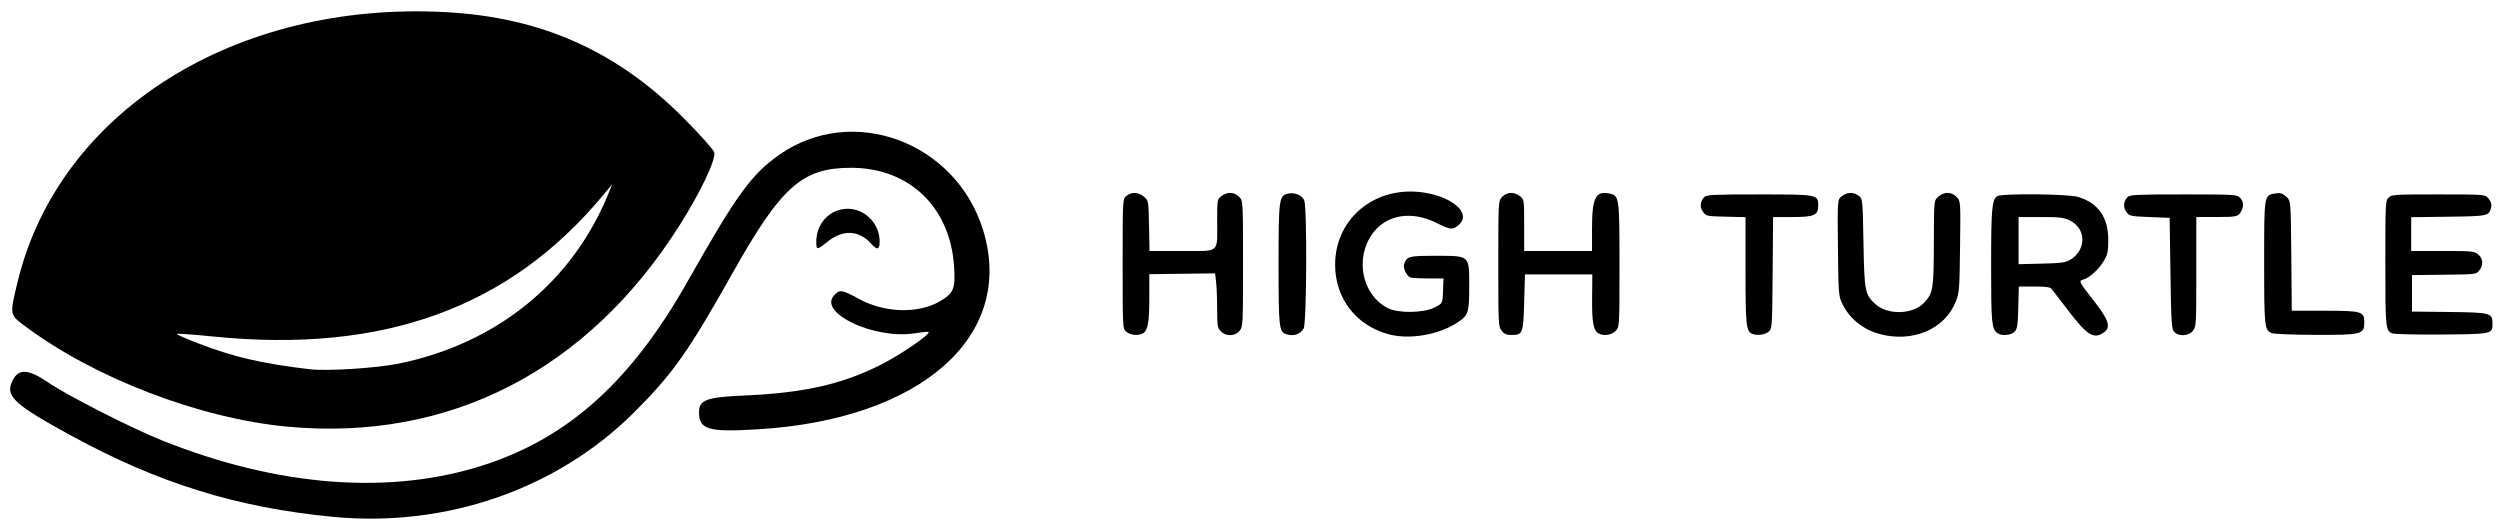
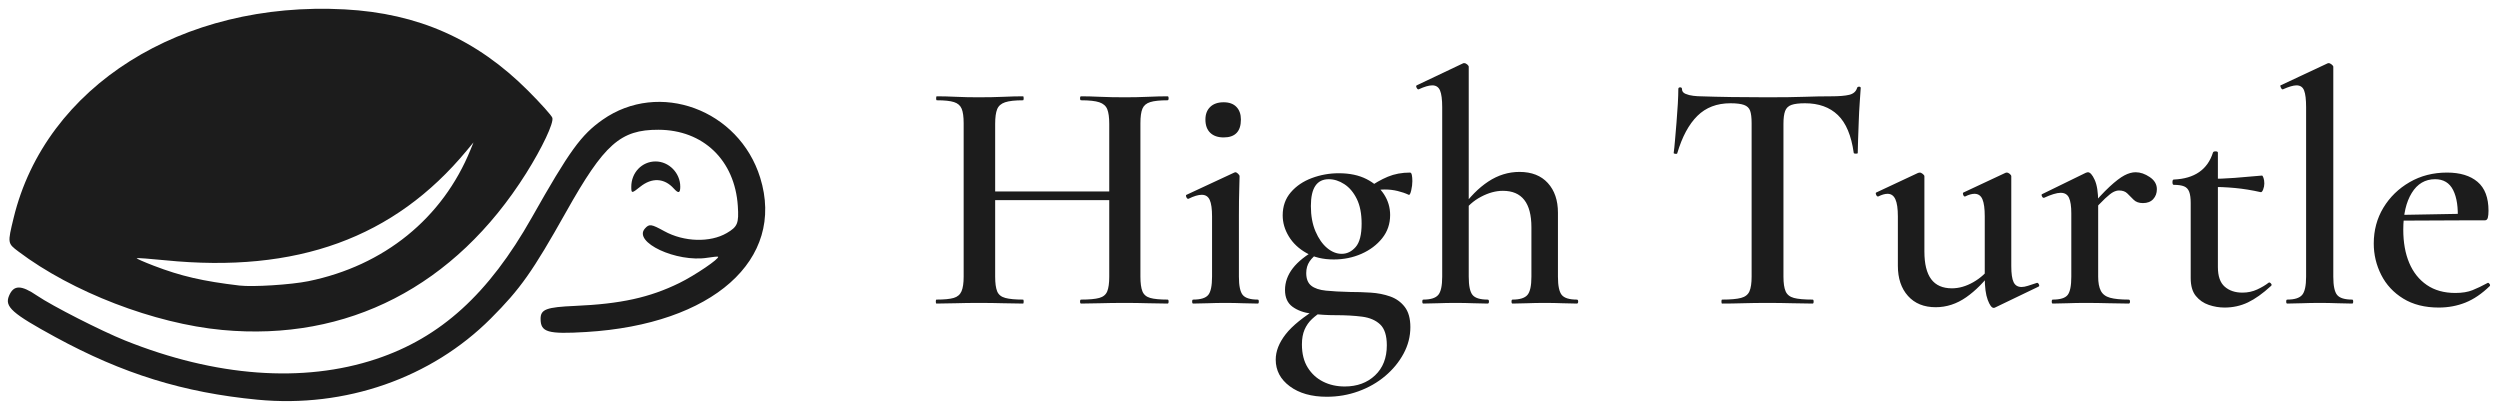
- <svg xmlns="http://www.w3.org/2000/svg" viewBox="0 0 1065.78 225">
-   <g>
-     <path fill="currentColor" fill-rule="evenodd" d="M142.00,220.34C101.09,216.42 67.75,206.09 30.50,185.80C6.63,172.79 2.47,169.10 4.95,163.13C7.49,156.99 11.61,156.96 20.50,163.02C28.72,168.62 55.82,182.43 68.90,187.68C118.82,207.71 167.14,211.28 207.33,197.92C242.90,186.09 269.36,162.06 293.12,120.00C313.97,83.11 320.31,74.35 332.18,66.01C363.31,44.15 407.38,60.36 419.06,97.95C433.09,143.15 392.87,178.82 323.12,183.02C301.92,184.30 298.00,183.16 298.00,175.74C298.00,170.51 301.18,169.32 317.00,168.63C342.18,167.54 358.11,164.04 374.50,156.01C383.12,151.79 396.84,142.47 395.84,141.52C395.65,141.34 393.03,141.60 390.00,142.08C372.94,144.81 348.73,133.48 355.54,125.96C357.93,123.31 358.93,123.45 366.22,127.45C377.07,133.41 391.49,133.83 400.66,128.46C406.60,124.98 407.36,123.13 406.73,113.57C405.09,88.34 387.68,71.61 363.00,71.53C342.00,71.47 333.11,79.37 312.08,116.80C293.51,149.84 286.88,159.23 270.56,175.57C237.71,208.46 190.30,224.97 142.00,220.34ZM122.50,181.89C85.05,178.40 39.76,160.98 10.25,138.72C4.10,134.08 4.11,134.17 7.51,120.14C25.07,47.65 100.16,0.35 190.00,5.17C230.58,7.35 262.76,21.63 291.13,50.03C298.08,56.99 304.09,63.69 304.48,64.93C305.37,67.74 298.90,81.45 290.01,95.58C250.80,157.87 191.67,188.34 122.50,181.89ZM169.93,155.02C211.72,146.50 244.03,120.31 259.39,82.50L261.02,78.50L257.29,83.00C217.33,131.21 163.60,150.75 91.01,143.47C82.60,142.63 75.55,142.11 75.34,142.33C75.13,142.54 79.35,144.41 84.73,146.47C99.70,152.22 111.86,155.03 132.00,157.41C139.39,158.28 160.41,156.95 169.93,155.02ZM348.00,102.97C348.00,95.14 353.87,89.01 361.38,89.00C368.76,89.00 375.00,95.36 375.00,102.90C375.00,106.53 374.03,106.80 371.41,103.90C366.17,98.11 359.36,97.77 352.90,102.96C348.22,106.72 348.00,106.72 348.00,102.97Z" />
+ <svg xmlns="http://www.w3.org/2000/svg" viewBox="0 0 612.5 100" width="612.5" height="100">
+   <g transform="scale(0.44444)">
+     <path fill="#1c1c1c" fill-rule="evenodd" d="M142.00,220.34C101.09,216.42 67.75,206.09 30.50,185.80C6.63,172.79 2.47,169.10 4.95,163.13C7.49,156.99 11.61,156.96 20.50,163.02C28.72,168.62 55.82,182.43 68.90,187.68C118.82,207.71 167.14,211.28 207.33,197.92C242.90,186.09 269.36,162.06 293.12,120.00C313.97,83.11 320.31,74.35 332.18,66.01C363.31,44.15 407.38,60.36 419.06,97.95C433.09,143.15 392.87,178.82 323.12,183.02C301.92,184.30 298.00,183.16 298.00,175.74C298.00,170.51 301.18,169.32 317.00,168.63C342.18,167.54 358.11,164.04 374.50,156.01C383.12,151.79 396.84,142.47 395.84,141.52C395.65,141.34 393.03,141.60 390.00,142.08C372.94,144.81 348.73,133.48 355.54,125.96C357.93,123.31 358.93,123.45 366.22,127.45C377.07,133.41 391.49,133.83 400.66,128.46C406.60,124.98 407.36,123.13 406.73,113.57C405.09,88.34 387.68,71.61 363.00,71.53C342.00,71.47 333.11,79.37 312.08,116.80C293.51,149.84 286.88,159.23 270.56,175.57C237.71,208.46 190.30,224.97 142.00,220.34ZM122.50,181.89C85.05,178.40 39.76,160.98 10.25,138.72C4.10,134.08 4.11,134.17 7.51,120.14C25.07,47.65 100.16,0.35 190.00,5.17C230.58,7.35 262.76,21.63 291.13,50.03C298.08,56.99 304.09,63.69 304.48,64.93C305.37,67.74 298.90,81.45 290.01,95.58C250.80,157.87 191.67,188.34 122.50,181.89ZM169.93,155.02C211.72,146.50 244.03,120.31 259.39,82.50L261.02,78.50L257.29,83.00C217.33,131.21 163.60,150.75 91.01,143.47C82.60,142.63 75.55,142.11 75.34,142.33C75.13,142.54 79.35,144.41 84.73,146.47C99.70,152.22 111.86,155.03 132.00,157.41C139.39,158.28 160.41,156.95 169.93,155.02ZM348.00,102.97C348.00,95.14 353.87,89.01 361.38,89.00C368.76,89.00 375.00,95.36 375.00,102.90C375.00,106.53 374.03,106.80 371.41,103.90C366.17,98.11 359.36,97.77 352.90,102.96C348.22,106.72 348.00,106.72 348.00,102.97Z" />
  </g>
-   <g transform="translate(475.50 78.75) scale(0.6888)">
-     <path fill="currentColor" fill-rule="evenodd" d="M169.50,92.65C149.12,87.34 136.00,70.45 136.00,49.52C136.00,19.40 163.09,-1.14 194.14,5.44C210.63,8.94 219.75,18.37 212.75,24.68C208.91,28.14 207.48,28.03 198.86,23.69C183.48,15.94 167.88,18.43 159.33,30.00C148.06,45.26 152.46,67.81 168.37,76.28C174.69,79.65 190.50,79.50 197.50,76.00C202.50,73.50 202.50,73.50 202.79,65.75L203.08,58.00L193.62,58.00C188.42,58.00 183.44,57.72 182.54,57.38C180.30,56.52 177.88,51.50 178.66,49.31C180.47,44.23 181.31,44.00 198.20,44.00C219.60,44.00 219.00,43.46 219.00,62.91C219.00,79.31 218.50,80.82 211.58,85.37C200.18,92.87 182.26,95.97 169.50,92.65ZM473.02,92.40C462.50,89.57 454.01,82.57 449.64,73.12C447.63,68.79 447.48,66.67 447.20,38.87C446.89,9.23 446.89,9.23 449.58,7.12C452.92,4.49 457.05,4.41 460.14,6.91C462.49,8.81 462.50,8.91 463.01,36.16C463.56,65.92 463.93,67.89 470.18,73.72C477.86,80.88 493.74,80.44 500.70,72.87C506.10,66.99 506.50,64.54 506.56,36.11C506.62,9.72 506.62,9.72 509.37,7.36C513.00,4.23 517.39,4.30 520.61,7.52C523.14,10.05 523.14,10.05 522.79,38.27C522.46,65.17 522.34,66.78 520.09,72.42C513.29,89.47 493.47,97.89 473.02,92.40ZM6.86,91.09C4.50,89.18 4.50,89.18 4.50,49.00C4.50,8.82 4.50,8.82 6.86,6.91C10.07,4.31 14.32,4.51 17.69,7.41C20.50,9.82 20.50,9.82 20.82,25.41L21.14,41.00L41.45,41.00C65.16,41.00 63.00,42.91 63.00,21.95C63.00,9.31 63.03,9.12 65.63,7.07C69.20,4.27 73.51,4.42 76.55,7.45C79.00,9.91 79.00,9.91 79.00,48.82C79.00,86.67 78.94,87.80 76.93,90.37C74.16,93.88 68.33,94.04 65.17,90.69C63.20,88.59 63.00,87.29 62.99,76.94C62.99,70.65 62.69,63.10 62.34,60.18L61.70,54.85L41.35,55.11L21.00,55.36L21.00,70.03C21.00,85.29 20.07,90.36 16.96,92.02C14.04,93.59 9.42,93.16 6.86,91.09ZM105.23,92.33C101.34,90.77 101.00,87.34 101.00,49.52C101.00,8.57 101.25,6.76 106.97,5.51C111.04,4.61 115.42,6.43 116.87,9.61C118.72,13.68 118.42,85.28 116.54,88.93C114.59,92.70 109.76,94.15 105.23,92.33ZM239.07,90.37C237.06,87.80 237.00,86.67 237.00,48.82C237.00,9.91 237.00,9.91 239.45,7.45C242.49,4.42 246.80,4.27 250.37,7.07C253.00,9.15 253.00,9.15 253.00,25.07L253.00,41.00L274.00,41.00L295.00,41.00L295.00,27.15C295.00,8.00 297.24,3.58 305.95,5.49C311.87,6.79 312.00,7.78 312.00,50.00C312.00,88.09 312.00,88.09 309.55,90.55C306.95,93.14 302.34,93.79 299.04,92.02C295.84,90.31 294.91,85.20 295.06,70.00L295.20,55.50L274.35,55.50L253.50,55.50L253.00,72.83C252.44,92.32 252.16,93.00 244.88,93.00C242.04,93.00 240.65,92.37 239.07,90.37ZM394.23,92.33C390.39,90.79 390.00,87.14 390.00,53.08L390.00,20.06L377.86,19.78C366.01,19.51 365.66,19.43 363.73,16.84C361.54,13.90 361.87,10.27 364.57,7.57C365.93,6.21 370.44,6.00 398.57,6.00C434.72,6.00 435.00,6.05 435.00,13.00C435.00,18.89 432.47,20.00 419.04,20.00L407.07,20.00L406.79,54.59C406.50,89.18 406.50,89.18 404.14,91.09C401.93,92.88 397.10,93.49 394.23,92.33ZM545.74,91.75C542.36,89.18 542.00,85.20 542.01,50.18C542.01,14.43 542.52,8.86 545.98,7.01C549.18,5.30 589.69,5.72 595.77,7.53C608.21,11.22 614.50,20.10 614.50,33.98C614.50,41.47 614.17,43.06 611.75,47.18C608.75,52.28 602.80,57.73 599.25,58.64C596.01,59.47 596.15,59.77 605.47,71.68C614.91,83.73 616.35,88.24 611.78,91.44C605.51,95.83 601.49,93.31 589.36,77.41C584.49,71.02 580.00,65.16 579.39,64.39C578.58,63.38 575.70,63.00 568.72,63.00L559.16,63.00L558.83,75.90C558.55,86.89 558.22,89.11 556.60,90.90C554.42,93.30 548.40,93.77 545.74,91.75ZM655.24,90.97C653.68,89.15 653.45,85.34 653.00,54.72L652.50,20.50L640.10,20.00C628.10,19.52 627.65,19.41 625.72,16.84C623.54,13.90 623.87,10.27 626.57,7.57C627.94,6.21 632.48,6.00 661.07,6.00C692.67,6.00 694.08,6.08 696.00,8.00C698.26,10.26 698.55,13.09 696.85,16.32C695.03,19.77 694.20,19.97 681.25,19.98L669.00,20.00L669.00,53.87C669.00,86.61 668.93,87.82 666.93,90.37C664.26,93.76 657.91,94.09 655.24,90.97ZM715.89,91.89C711.19,90.16 711.00,88.47 711.00,48.06C711.00,5.72 710.87,6.52 718.08,5.37C720.95,4.91 722.22,5.28 724.58,7.31C727.50,9.82 727.50,9.82 727.80,43.91L728.10,78.00L748.55,78.00C771.54,78.00 773.02,78.44 772.98,85.25C772.95,92.62 771.40,93.01 742.82,92.92C729.44,92.88 717.33,92.41 715.89,91.89ZM790.32,92.02C786.16,90.30 786.00,88.69 786.00,48.57C786.00,11.33 786.07,9.93 788.00,8.00C789.91,6.09 791.33,6.00 818.93,6.00C847.85,6.00 847.85,6.00 849.98,8.71C851.47,10.60 851.93,12.18 851.49,13.96C850.16,19.38 849.74,19.48 824.97,19.80L802.00,20.10L802.00,30.55L802.00,41.00L821.37,41.00C839.44,41.00 840.91,41.14 843.37,43.07C846.55,45.58 846.85,49.73 844.09,53.14C842.21,55.46 841.86,55.50 822.34,55.71L802.50,55.93L802.50,67.21L802.50,78.50L825.61,78.77C851.32,79.07 852.33,79.34 852.33,86.06C852.33,92.39 851.93,92.48 820.72,92.71C805.20,92.82 791.52,92.51 790.32,92.02ZM590.90,46.50C601.11,40.48 601.01,27.09 590.71,22.10C586.95,20.28 584.55,20.00 572.68,20.00L559.00,20.00L559.00,34.59L559.00,49.19L573.25,48.84C585.30,48.55 588.02,48.19 590.90,46.50Z" />
-   </g>
+   <path fill="#1c1c1c" d="M271.765 30.337Q271.765 27.981 271.277 26.762Q270.79 25.544 269.327 25.056Q267.865 24.569 264.858 24.569Q264.615 24.569 264.615 24.081Q264.615 23.594 264.858 23.594Q266.89 23.594 269.53 23.716Q272.171 23.837 275.665 23.837Q278.508 23.837 281.271 23.716Q284.033 23.594 286.065 23.594Q286.308 23.594 286.308 24.081Q286.308 24.569 286.065 24.569Q283.221 24.569 281.799 25.016Q280.377 25.462 279.89 26.641Q279.402 27.819 279.402 30.175V67.794Q279.402 70.15 279.89 71.369Q280.377 72.588 281.799 72.994Q283.221 73.4 286.065 73.4Q286.308 73.4 286.308 73.888Q286.308 74.375 286.065 74.375Q284.033 74.375 281.271 74.294Q278.508 74.213 275.665 74.213Q272.171 74.213 269.53 74.294Q266.89 74.375 264.858 74.375Q264.615 74.375 264.615 73.888Q264.615 73.4 264.858 73.4Q267.865 73.4 269.327 72.994Q270.79 72.588 271.277 71.369Q271.765 70.15 271.765 67.794ZM239.671 49.025V46.912H275.258V49.025ZM236.096 67.794V30.175Q236.096 27.819 235.608 26.641Q235.121 25.462 233.74 25.016Q232.358 24.569 229.515 24.569Q229.352 24.569 229.352 24.081Q229.352 23.594 229.515 23.594Q231.627 23.594 234.227 23.716Q236.827 23.837 239.671 23.837Q243.165 23.837 245.846 23.716Q248.527 23.594 250.64 23.594Q250.802 23.594 250.802 24.081Q250.802 24.569 250.64 24.569Q247.715 24.569 246.252 25.056Q244.79 25.544 244.302 26.762Q243.815 27.981 243.815 30.337V67.794Q243.815 70.15 244.302 71.369Q244.79 72.588 246.293 72.994Q247.796 73.4 250.64 73.4Q250.802 73.4 250.802 73.888Q250.802 74.375 250.64 74.375Q248.446 74.375 245.805 74.294Q243.165 74.213 239.671 74.213Q236.827 74.213 234.146 74.294Q231.465 74.375 229.433 74.375Q229.271 74.375 229.271 73.888Q229.271 73.4 229.433 73.4Q232.277 73.4 233.658 72.994Q235.04 72.588 235.568 71.369Q236.096 70.15 236.096 67.794Z M292.321 74.375Q292.077 74.375 292.077 73.888Q292.077 73.4 292.321 73.4Q295.083 73.4 296.018 72.263Q296.952 71.125 296.952 67.794V53.006Q296.952 50.244 296.383 48.984Q295.815 47.725 294.433 47.725Q293.783 47.725 292.971 47.969Q292.158 48.212 291.183 48.7Q290.858 48.781 290.655 48.294Q290.452 47.806 290.696 47.725L302.396 42.281Q302.558 42.2 302.64 42.2Q302.965 42.2 303.33 42.566Q303.696 42.931 303.696 43.175Q303.696 44.069 303.615 46.425Q303.533 48.781 303.533 52.925V67.794Q303.533 71.125 304.468 72.263Q305.402 73.4 308.165 73.4Q308.408 73.4 308.408 73.888Q308.408 74.375 308.165 74.375Q306.54 74.375 304.508 74.294Q302.477 74.213 300.202 74.213Q298.008 74.213 295.936 74.294Q293.865 74.375 292.321 74.375ZM299.796 33.669Q297.683 33.669 296.505 32.531Q295.327 31.394 295.327 29.281Q295.327 27.331 296.505 26.194Q297.683 25.056 299.796 25.056Q301.827 25.056 302.924 26.194Q304.021 27.331 304.021 29.281Q304.021 33.669 299.796 33.669Z M325.065 97.206Q319.458 97.206 316.005 94.647Q312.552 92.088 312.552 88.106Q312.552 85.019 314.99 81.891Q317.427 78.763 323.196 75.269L324.008 76.244Q322.627 77.056 321.449 78.153Q320.271 79.25 319.621 80.753Q318.971 82.256 318.971 84.369Q318.971 87.781 320.393 90.056Q321.815 92.331 324.171 93.509Q326.527 94.688 329.452 94.688Q334.002 94.688 336.886 91.966Q339.771 89.244 339.771 84.612Q339.771 81.037 338.146 79.494Q336.521 77.95 333.718 77.584Q330.915 77.219 327.177 77.219Q324.171 77.219 321.327 76.853Q318.483 76.487 316.655 75.147Q314.827 73.806 314.827 71.044Q314.827 68.2 316.736 65.722Q318.646 63.244 322.627 61.05L323.44 61.619Q321.652 62.837 320.84 64.056Q320.027 65.275 320.027 66.9Q320.027 69.013 321.246 69.988Q322.465 70.963 324.861 71.206Q327.258 71.45 330.752 71.531Q333.271 71.531 335.83 71.694Q338.39 71.856 340.583 72.628Q342.777 73.4 344.158 75.188Q345.54 76.975 345.54 80.144Q345.54 83.556 343.874 86.644Q342.208 89.731 339.365 92.128Q336.521 94.525 332.824 95.866Q329.127 97.206 325.065 97.206ZM326.771 63.569Q322.871 63.569 320.068 61.984Q317.265 60.4 315.761 57.922Q314.258 55.444 314.258 52.763Q314.258 49.431 316.249 47.116Q318.24 44.8 321.408 43.622Q324.577 42.444 327.99 42.444Q331.971 42.444 334.774 43.866Q337.577 45.287 339.08 47.603Q340.583 49.919 340.583 52.681Q340.583 55.931 338.633 58.369Q336.683 60.806 333.555 62.188Q330.427 63.569 326.771 63.569ZM328.721 62.188Q330.671 62.188 332.133 60.522Q333.596 58.856 333.596 54.794Q333.596 51.138 332.418 48.741Q331.24 46.344 329.371 45.125Q327.502 43.906 325.552 43.906Q323.358 43.906 322.261 45.531Q321.165 47.156 321.165 50.487Q321.165 54.062 322.302 56.703Q323.44 59.344 325.146 60.766Q326.852 62.188 328.721 62.188ZM334.896 48.781 334.977 46.181Q337.577 44.312 340.015 43.297Q342.452 42.281 345.458 42.281Q345.783 42.281 345.905 42.891Q346.027 43.5 346.027 44.394Q346.027 45.45 345.743 46.669Q345.458 47.888 345.133 47.725Q343.915 47.156 342.411 46.791Q340.908 46.425 339.283 46.425Q338.308 46.425 337.374 46.547Q336.44 46.669 335.465 46.994Z M348.708 74.375Q348.465 74.375 348.465 73.888Q348.465 73.4 348.708 73.4Q351.39 73.4 352.365 72.263Q353.34 71.125 353.34 67.794V26.275Q353.34 23.431 352.811 22.172Q352.283 20.913 350.902 20.913Q349.683 20.913 347.571 21.887Q347.327 21.969 347.083 21.522Q346.84 21.075 347.083 20.913L358.377 15.55Q358.54 15.469 358.58 15.469Q358.621 15.469 358.702 15.469Q359.108 15.469 359.474 15.794Q359.84 16.119 359.84 16.362V67.794Q359.84 71.125 360.774 72.263Q361.708 73.4 364.471 73.4Q364.796 73.4 364.796 73.888Q364.796 74.375 364.471 74.375Q362.927 74.375 360.936 74.294Q358.946 74.213 356.59 74.213Q354.315 74.213 352.283 74.294Q350.252 74.375 348.708 74.375ZM370.565 74.375Q370.321 74.375 370.321 73.888Q370.321 73.4 370.565 73.4Q373.246 73.4 374.221 72.263Q375.196 71.125 375.196 67.794V55.688Q375.196 46.75 368.208 46.75Q365.608 46.75 362.846 48.212Q360.083 49.675 358.377 52.194L357.971 51.219Q361.058 46.831 364.633 44.475Q368.208 42.119 372.271 42.119Q376.74 42.119 379.218 44.841Q381.696 47.562 381.696 52.112V67.794Q381.696 71.125 382.63 72.263Q383.565 73.4 386.327 73.4Q386.652 73.4 386.652 73.888Q386.652 74.375 386.327 74.375Q384.783 74.375 382.793 74.294Q380.802 74.213 378.446 74.213Q376.171 74.213 374.14 74.294Q372.108 74.375 370.565 74.375Z  M423.946 25.3Q418.99 25.3 415.861 28.387Q412.733 31.475 410.946 37.487Q410.946 37.731 410.499 37.691Q410.052 37.65 410.052 37.487Q410.215 36.35 410.377 34.359Q410.54 32.369 410.743 30.012Q410.946 27.656 411.068 25.422Q411.19 23.188 411.19 21.806Q411.19 21.4 411.636 21.4Q412.083 21.4 412.083 21.806Q412.083 22.619 412.936 22.984Q413.79 23.35 414.846 23.472Q415.902 23.594 416.633 23.594Q423.621 23.837 432.965 23.837Q438.733 23.837 442.105 23.716Q445.477 23.594 448.646 23.594Q451.571 23.594 453.074 23.228Q454.577 22.862 454.983 21.562Q455.065 21.237 455.471 21.237Q455.877 21.237 455.877 21.562Q455.796 22.862 455.633 25.097Q455.471 27.331 455.39 29.809Q455.308 32.288 455.227 34.359Q455.146 36.431 455.146 37.487Q455.146 37.65 454.699 37.65Q454.252 37.65 454.171 37.487Q453.277 31.069 450.271 28.184Q447.265 25.3 442.227 25.3Q440.033 25.3 438.896 25.706Q437.758 26.112 437.352 27.209Q436.946 28.306 436.946 30.337V67.794Q436.946 70.15 437.474 71.369Q438.002 72.588 439.505 72.994Q441.008 73.4 444.096 73.4Q444.34 73.4 444.34 73.888Q444.34 74.375 444.096 74.375Q441.902 74.375 439.099 74.294Q436.296 74.213 432.965 74.213Q429.796 74.213 427.033 74.294Q424.271 74.375 421.915 74.375Q421.752 74.375 421.752 73.888Q421.752 73.4 421.915 73.4Q425.002 73.4 426.546 72.994Q428.09 72.588 428.618 71.369Q429.146 70.15 429.146 67.794V30.175Q429.146 28.144 428.78 27.128Q428.415 26.112 427.277 25.706Q426.14 25.3 423.946 25.3Z M474.24 75.269Q469.933 75.269 467.455 72.506Q464.977 69.744 464.977 65.112V53.006Q464.977 50.162 464.368 48.822Q463.758 47.481 462.458 47.481Q461.483 47.481 460.183 48.131Q459.858 48.212 459.655 47.725Q459.452 47.237 459.696 47.156L469.933 42.362Q470.177 42.281 470.34 42.281Q470.665 42.281 471.071 42.606Q471.477 42.931 471.477 43.175V61.619Q471.477 66.169 473.143 68.403Q474.808 70.638 478.221 70.638Q480.821 70.638 483.461 69.134Q486.102 67.631 487.808 65.194L488.296 66.169Q485.208 70.394 481.715 72.831Q478.221 75.269 474.24 75.269ZM492.765 43.175V65.194Q492.765 67.956 493.333 69.134Q493.902 70.312 495.283 70.312Q495.933 70.312 496.827 70.028Q497.721 69.744 498.94 69.338Q499.265 69.175 499.508 69.622Q499.752 70.069 499.427 70.231L488.783 75.35Q488.621 75.431 488.458 75.431Q487.727 75.431 486.996 73.481Q486.265 71.531 486.265 67.956V53.006Q486.265 50.162 485.696 48.822Q485.127 47.481 483.746 47.481Q482.771 47.481 481.471 48.131Q481.146 48.212 480.983 47.725Q480.821 47.237 481.065 47.156L491.302 42.362Q491.465 42.281 491.627 42.281Q492.033 42.281 492.399 42.606Q492.765 42.931 492.765 43.175Z M512.183 52.356 511.615 51.381Q514.702 47.725 516.855 45.734Q519.008 43.744 520.471 42.972Q521.933 42.2 523.233 42.2Q524.94 42.2 526.686 43.378Q528.433 44.556 528.433 46.344Q528.433 47.806 527.54 48.781Q526.646 49.756 525.021 49.756Q523.558 49.756 522.746 48.944Q521.933 48.131 521.202 47.4Q520.471 46.669 519.171 46.669Q518.521 46.669 517.79 47.034Q517.058 47.4 515.758 48.619Q514.458 49.837 512.183 52.356ZM502.921 74.375Q502.677 74.375 502.677 73.888Q502.677 73.4 502.921 73.4Q505.683 73.4 506.577 72.263Q507.471 71.125 507.471 67.794V52.275Q507.471 49.675 506.902 48.456Q506.333 47.237 504.871 47.237Q504.14 47.237 503.083 47.562Q502.027 47.888 500.808 48.456Q500.483 48.537 500.28 48.091Q500.077 47.644 500.321 47.562L510.965 42.362Q511.371 42.2 511.533 42.2Q512.346 42.2 513.199 44.069Q514.052 45.938 514.052 49.513V67.794Q514.052 69.987 514.702 71.247Q515.352 72.506 516.977 72.953Q518.602 73.4 521.527 73.4Q521.852 73.4 521.852 73.888Q521.852 74.375 521.527 74.375Q519.415 74.375 516.693 74.294Q513.971 74.213 510.802 74.213Q508.608 74.213 506.536 74.294Q504.465 74.375 502.921 74.375Z M545.008 75.35Q543.058 75.35 541.149 74.7Q539.24 74.05 537.98 72.506Q536.721 70.963 536.721 68.119V49.756Q536.721 47.969 536.355 46.994Q535.99 46.019 535.096 45.653Q534.202 45.287 532.577 45.287Q532.252 45.287 532.252 44.637Q532.252 43.987 532.577 43.987Q536.396 43.825 538.793 42.159Q541.19 40.494 542.165 37.406Q542.246 37.081 542.815 37.081Q543.383 37.081 543.383 37.406V65.438Q543.383 68.769 545.049 70.231Q546.715 71.694 549.396 71.694Q551.346 71.694 553.011 70.922Q554.677 70.15 555.815 69.256Q556.058 69.094 556.383 69.459Q556.708 69.825 556.383 70.069Q553.377 72.831 550.736 74.091Q548.096 75.35 545.008 75.35ZM553.865 47.075Q550.615 46.344 547.568 46.059Q544.521 45.775 541.027 45.775V43.825Q544.358 43.825 547.486 43.581Q550.615 43.337 554.19 43.013Q554.352 43.013 554.555 43.581Q554.758 44.15 554.758 44.962Q554.758 45.694 554.474 46.425Q554.19 47.156 553.865 47.075Z M560.365 74.375Q560.121 74.375 560.121 73.888Q560.121 73.4 560.365 73.4Q563.046 73.4 564.021 72.263Q564.996 71.125 564.996 67.794V26.275Q564.996 23.431 564.508 22.172Q564.021 20.913 562.64 20.913Q561.502 20.913 559.308 21.887Q559.065 21.969 558.821 21.481Q558.577 20.994 558.74 20.913L570.196 15.55Q570.358 15.469 570.521 15.469Q570.846 15.469 571.252 15.794Q571.658 16.119 571.658 16.362V67.794Q571.658 71.125 572.593 72.263Q573.527 73.4 576.29 73.4Q576.533 73.4 576.533 73.888Q576.533 74.375 576.29 74.375Q574.746 74.375 572.674 74.294Q570.602 74.213 568.327 74.213Q566.052 74.213 563.98 74.294Q561.908 74.375 560.365 74.375Z M597.496 75.35Q592.377 75.35 588.802 73.156Q585.227 70.963 583.399 67.347Q581.571 63.731 581.571 59.669Q581.571 54.794 583.927 50.894Q586.283 46.994 590.346 44.638Q594.408 42.281 599.527 42.281Q604.321 42.281 607.002 44.556Q609.683 46.831 609.683 51.625Q609.683 52.681 609.521 53.331Q609.358 53.981 608.79 53.981H602.127Q602.371 49.269 601.03 46.587Q599.69 43.906 596.602 43.906Q592.946 43.906 590.874 47.278Q588.802 50.65 588.802 56.256Q588.802 60.969 590.265 64.422Q591.727 67.875 594.571 69.825Q597.415 71.775 601.558 71.775Q604.077 71.775 605.783 71.084Q607.49 70.394 609.44 69.338Q609.602 69.175 609.886 69.5Q610.171 69.825 610.008 70.069Q607.083 72.912 604.036 74.131Q600.99 75.35 597.496 75.35ZM586.446 54.062 586.365 52.681 604.402 52.356V53.981Z" />
</svg>
